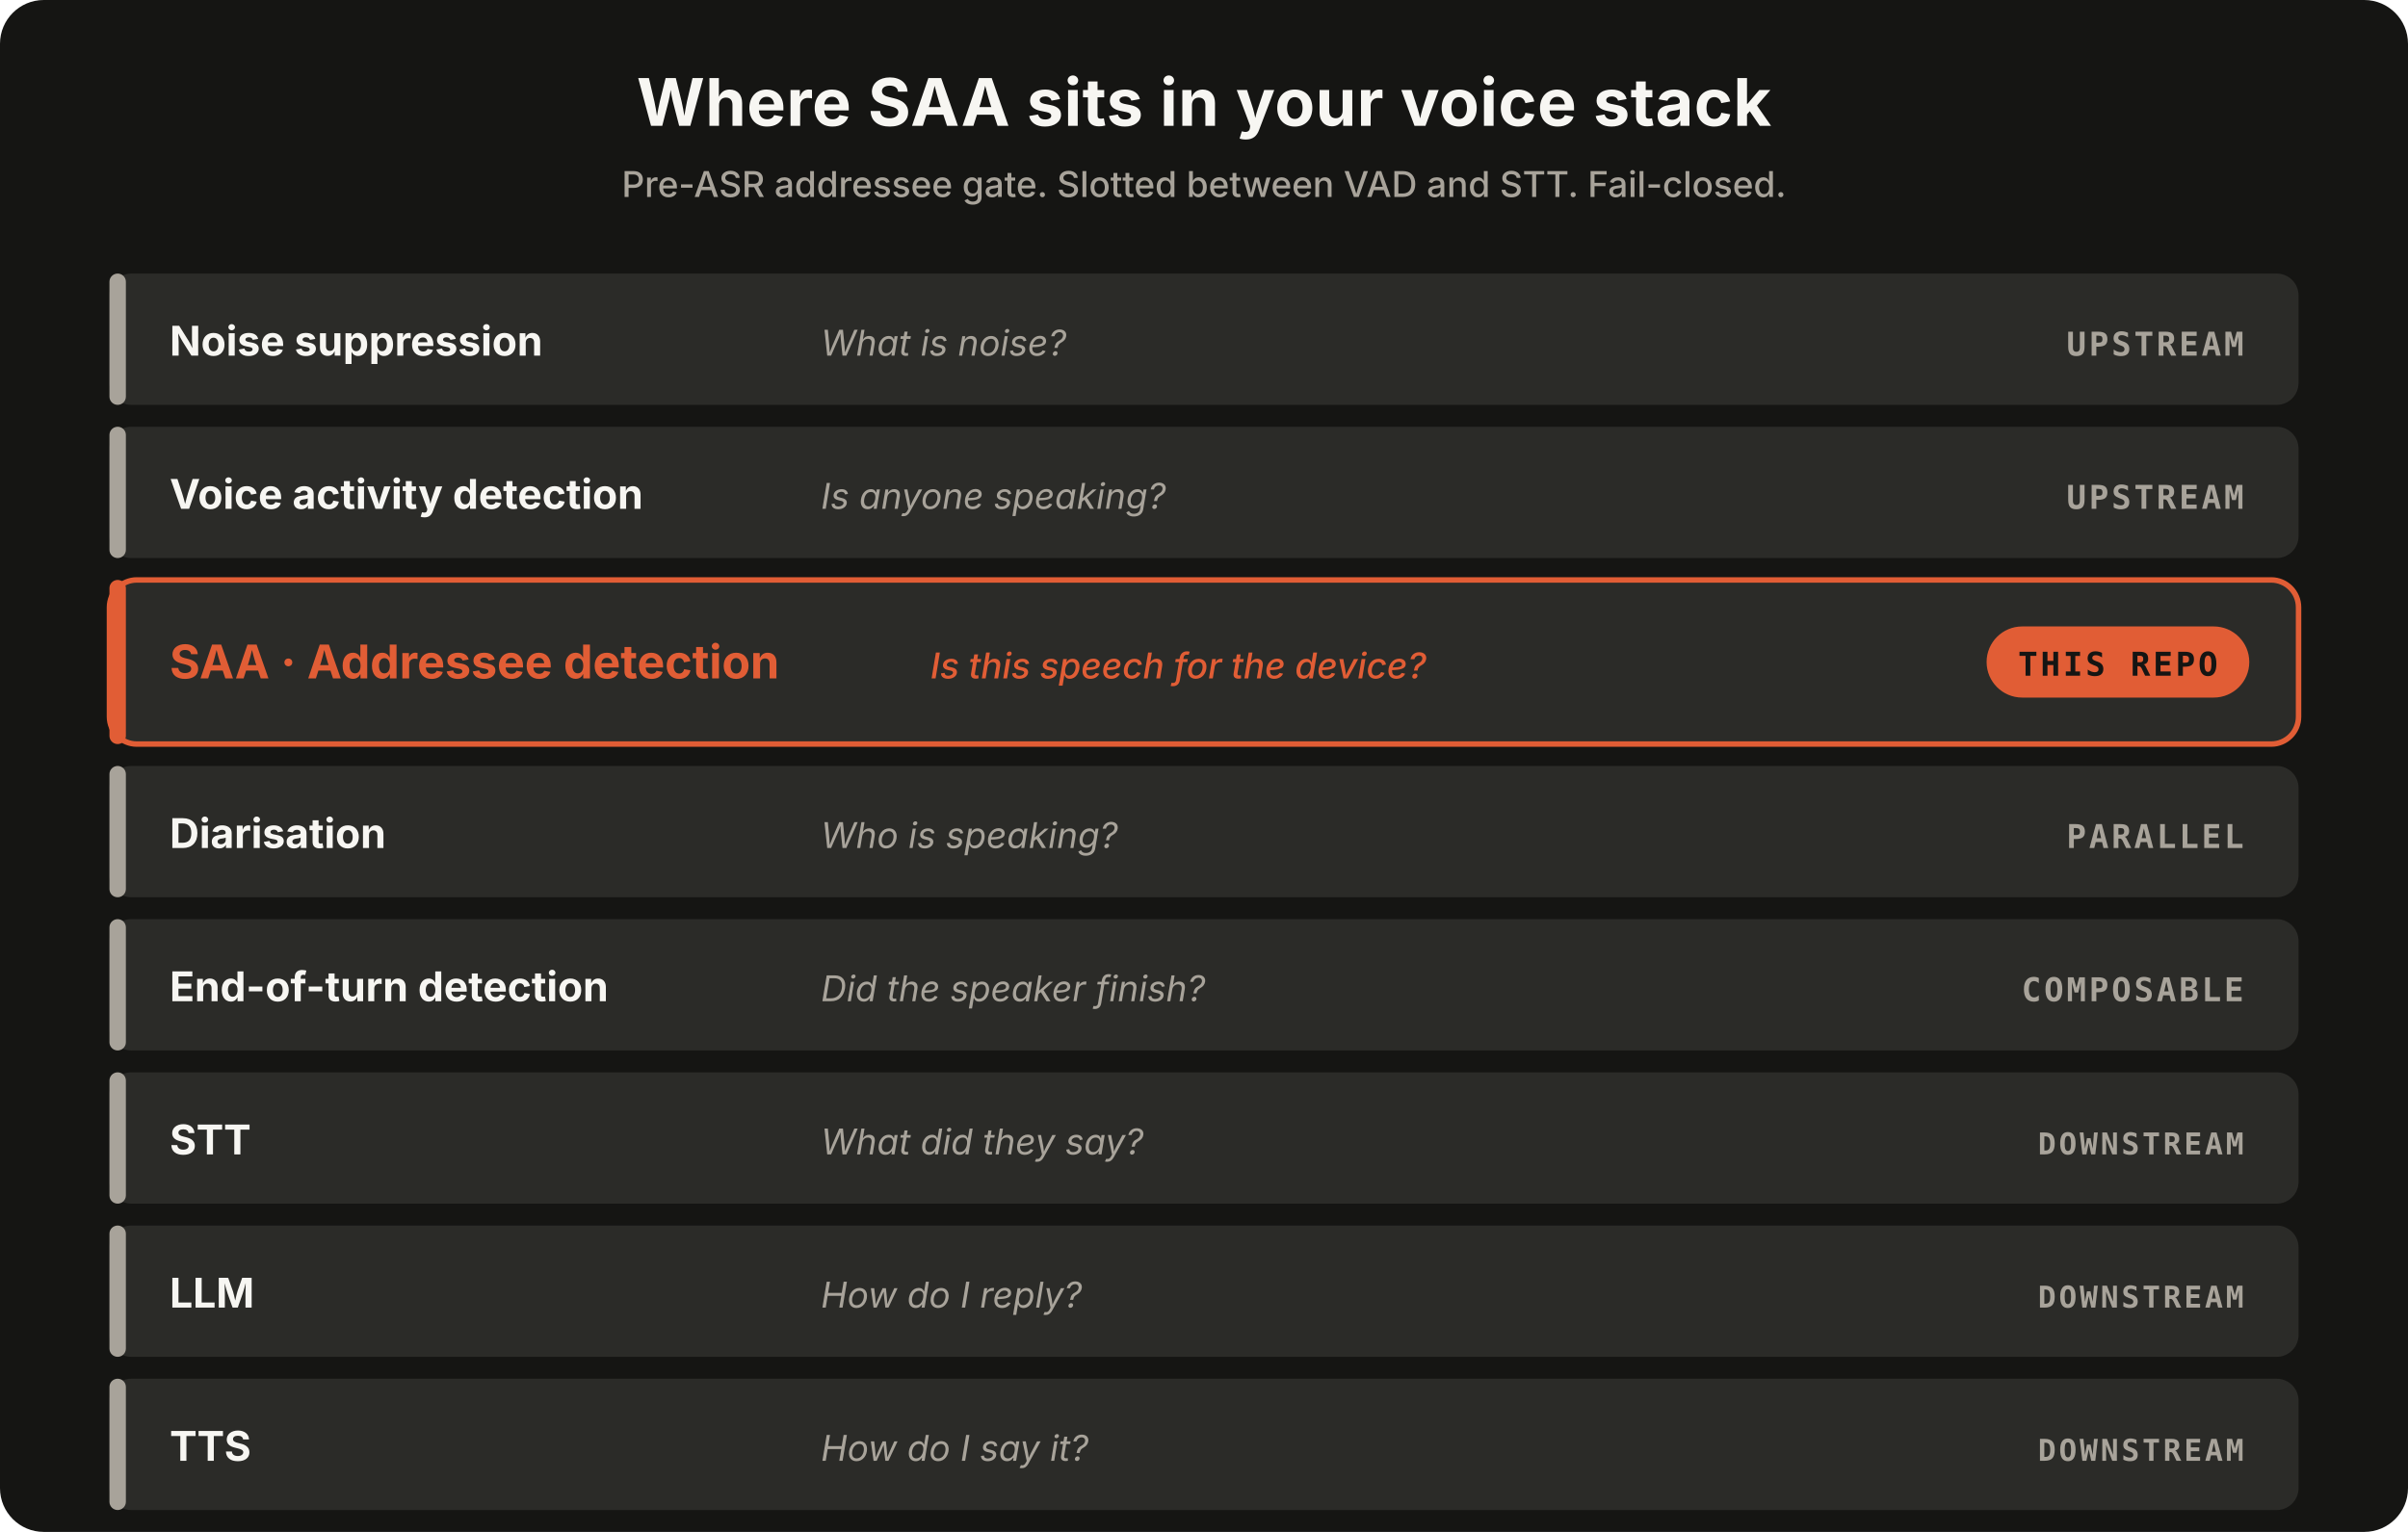
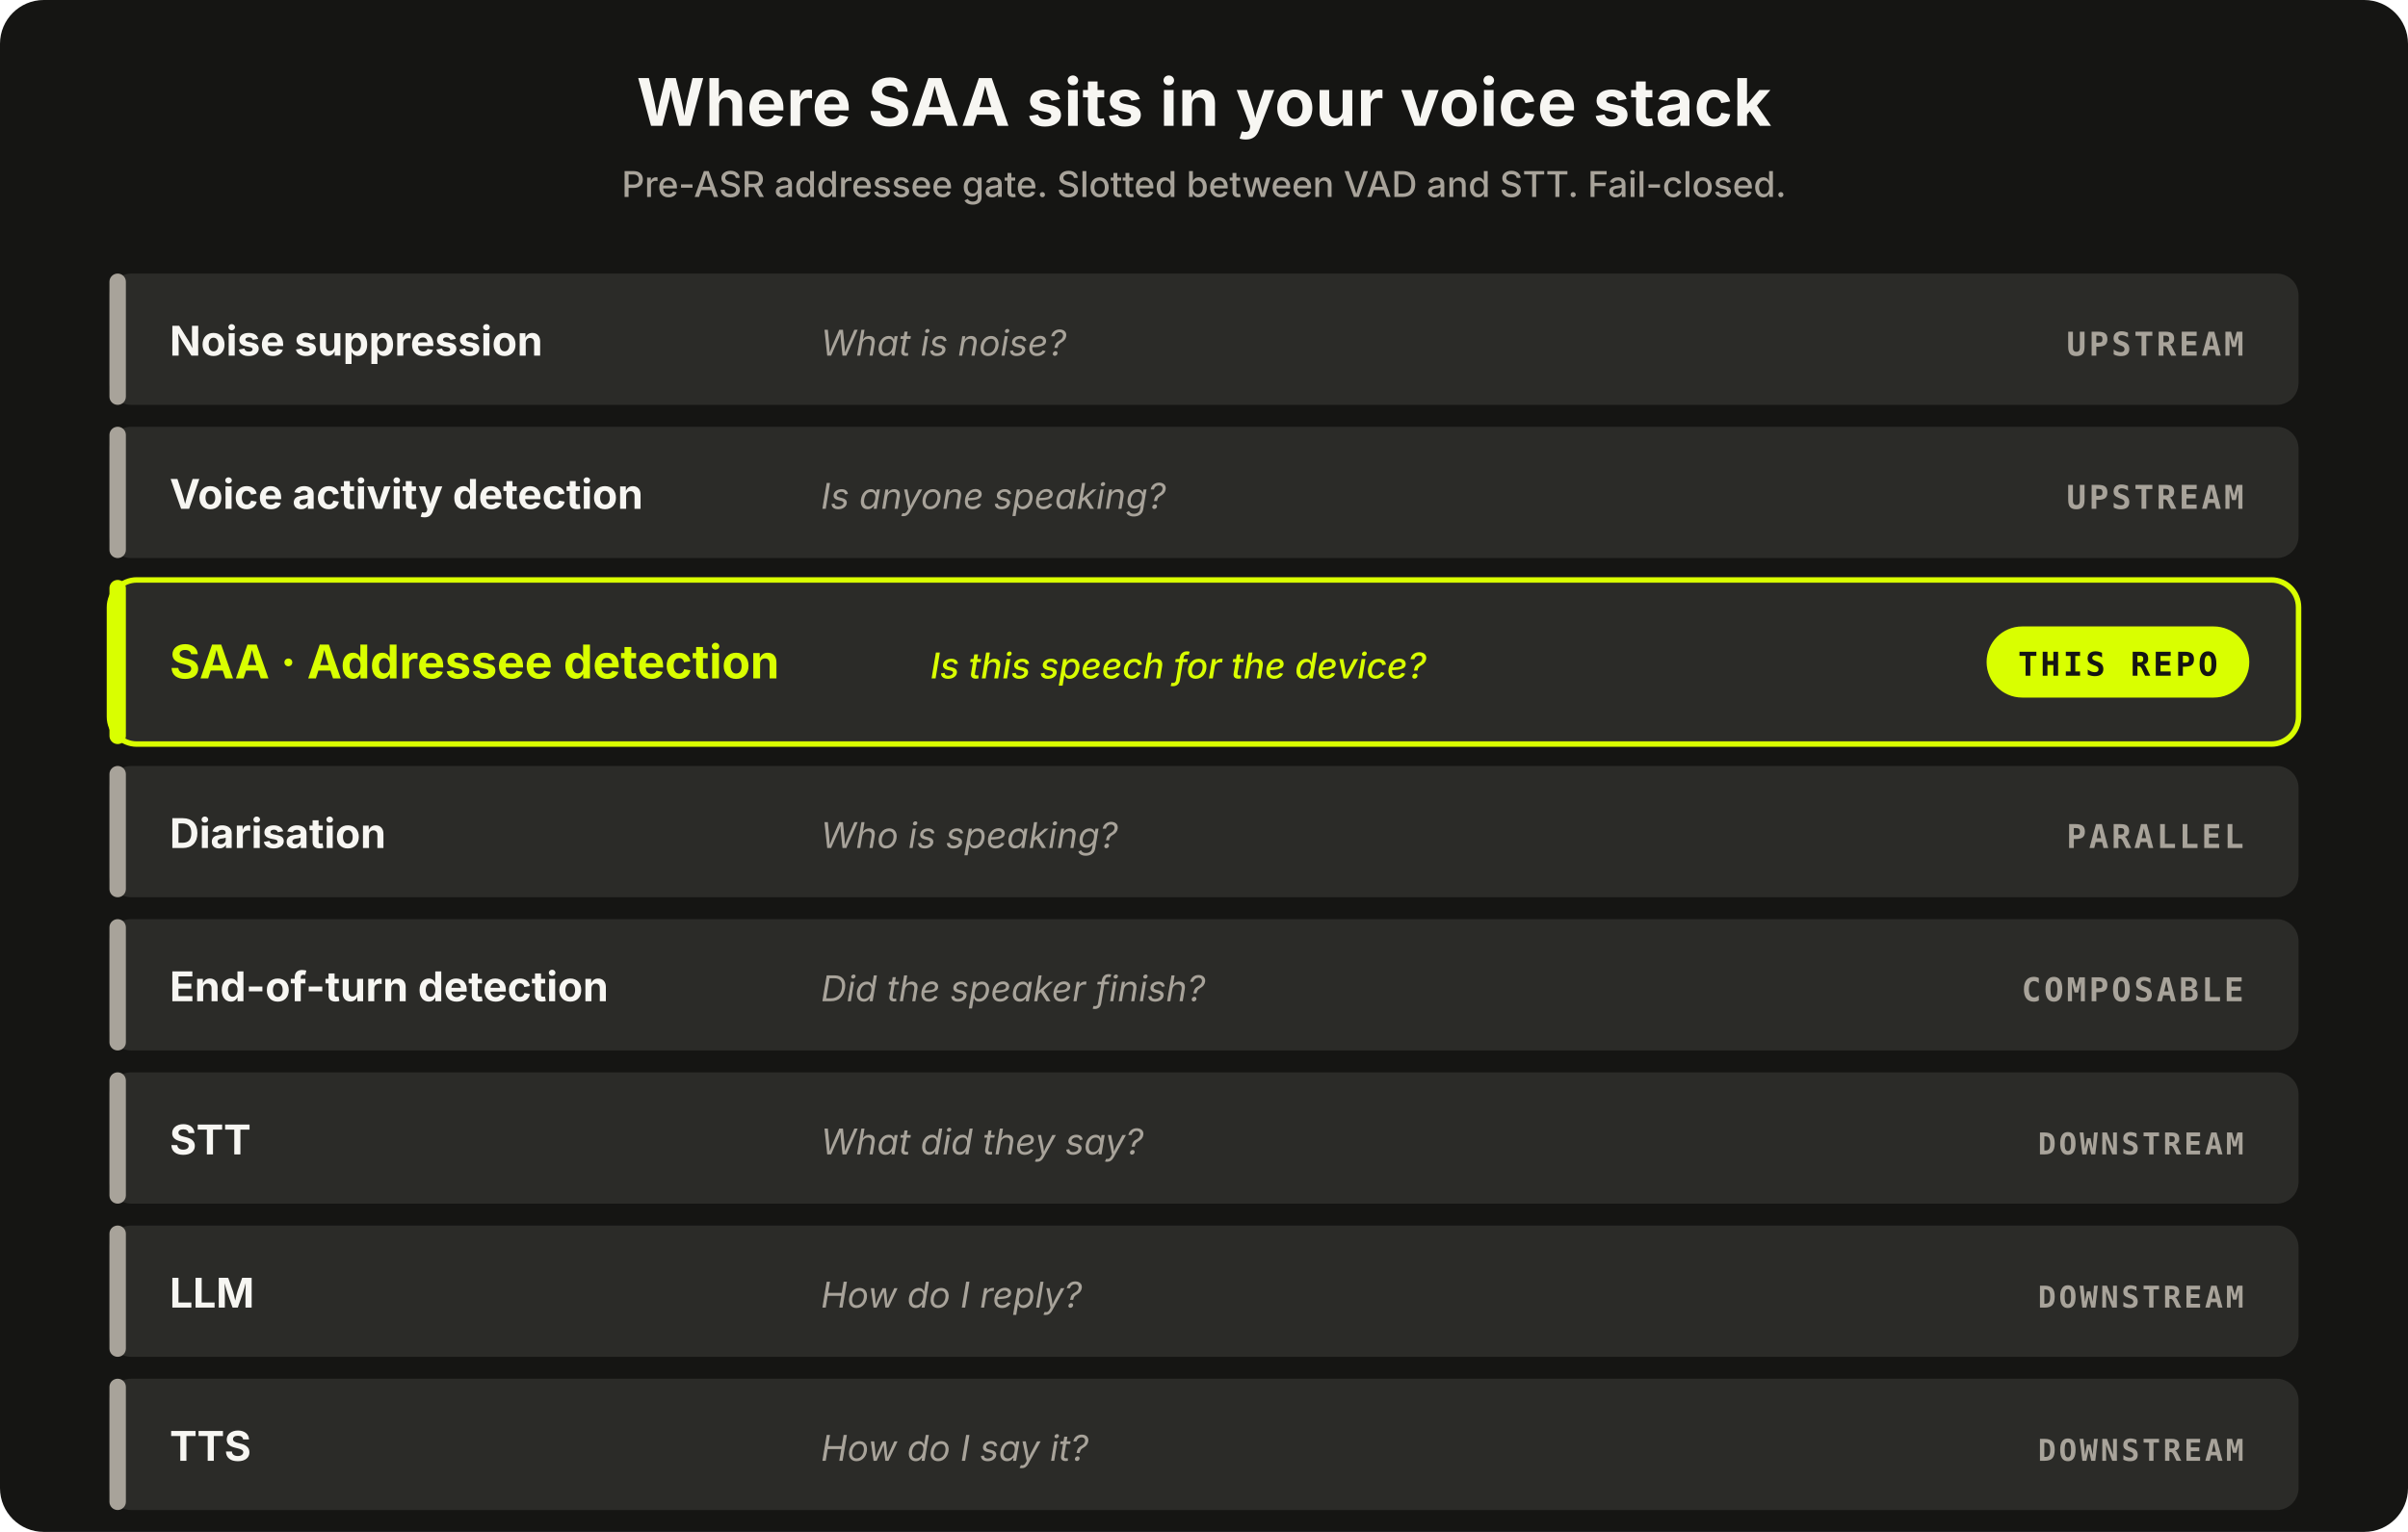
<svg xmlns="http://www.w3.org/2000/svg" viewBox="0 0 880 560" role="img" aria-labelledby="where-title where-desc">
  <rect x="0" y="0" width="880" height="560" rx="16" fill="#151513" />
  <text x="440" y="46" text-anchor="middle" font-family="'IBM Plex Sans Condensed', 'IBM Plex Sans', -apple-system, BlinkMacSystemFont, 'Inter', system-ui, sans-serif" font-size="24" font-weight="700" fill="#F7F6F2" letter-spacing="0.2">Where SAA sits in your voice stack</text>
  <text x="440" y="72" text-anchor="middle" font-family="'IBM Plex Sans', -apple-system, BlinkMacSystemFont, 'Inter', system-ui, sans-serif" font-size="13" font-weight="500" fill="#A8A39A">Pre-ASR addressee gate. Slotted between VAD and STT. Fail-closed.</text>
  <g font-family="'IBM Plex Sans', -apple-system, BlinkMacSystemFont, 'Inter', system-ui, sans-serif">
    <g transform="translate(40 100)">
      <rect width="800" height="48" rx="8" fill="#2B2B28" />
      <rect x="0" y="0" width="6" height="48" rx="3" fill="#A8A39A" />
      <text x="22" y="30" font-size="15" font-weight="700" fill="#F7F6F2">Noise suppression</text>
      <text x="260" y="30" font-size="13" font-weight="400" fill="#A8A39A" font-style="italic">What is noise?</text>
      <text x="780" y="30" text-anchor="end" font-size="12" font-weight="700" fill="#A8A39A" letter-spacing="1" font-family="'IBM Plex Mono', ui-monospace, SFMono-Regular, monospace">UPSTREAM</text>
    </g>
    <g transform="translate(40 156)">
      <rect width="800" height="48" rx="8" fill="#2B2B28" />
      <rect x="0" y="0" width="6" height="48" rx="3" fill="#A8A39A" />
      <text x="22" y="30" font-size="15" font-weight="700" fill="#F7F6F2">Voice activity detection</text>
      <text x="260" y="30" font-size="13" font-weight="400" fill="#A8A39A" font-style="italic">Is anyone speaking?</text>
      <text x="780" y="30" text-anchor="end" font-size="12" font-weight="700" fill="#A8A39A" letter-spacing="1" font-family="'IBM Plex Mono', ui-monospace, SFMono-Regular, monospace">UPSTREAM</text>
    </g>
    <g transform="translate(40 212)">
-       <rect width="800" height="60" rx="10" fill="#2B2B28" stroke="#E15D35" stroke-width="2" />
-       <rect x="0" y="0" width="6" height="60" rx="3" fill="#E15D35" />
-       <text x="22" y="36" font-size="17" font-weight="700" fill="#E15D35">SAA · Addressee detection</text>
-       <text x="300" y="36" font-size="13" font-weight="500" fill="#E15D35" font-style="italic">Is this speech for the device?</text>
+       <rect width="800" height="60" rx="10" fill="#2B2B28" stroke="#D9FF00" stroke-width="2" />
+       <rect x="0" y="0" width="6" height="60" rx="3" fill="#D9FF00" />
+       <text x="22" y="36" font-size="17" font-weight="700" fill="#D9FF00">SAA · Addressee detection</text>
+       <text x="300" y="36" font-size="13" font-weight="500" fill="#D9FF00" font-style="italic">Is this speech for the device?</text>
      <g transform="translate(686 17)">
-         <rect width="96" height="26" rx="13" fill="#E15D35" />
+         <rect width="96" height="26" rx="13" fill="#D9FF00" />
        <text x="48" y="18" text-anchor="middle" font-size="12" font-weight="700" fill="#151513" letter-spacing="1" font-family="'IBM Plex Mono', ui-monospace, SFMono-Regular, monospace">THIS REPO</text>
      </g>
    </g>
    <g transform="translate(40 280)">
      <rect width="800" height="48" rx="8" fill="#2B2B28" />
      <rect x="0" y="0" width="6" height="48" rx="3" fill="#A8A39A" />
      <text x="22" y="30" font-size="15" font-weight="700" fill="#F7F6F2">Diarisation</text>
      <text x="260" y="30" font-size="13" font-weight="400" fill="#A8A39A" font-style="italic">Who is speaking?</text>
      <text x="780" y="30" text-anchor="end" font-size="12" font-weight="700" fill="#A8A39A" letter-spacing="1" font-family="'IBM Plex Mono', ui-monospace, SFMono-Regular, monospace">PARALLEL</text>
    </g>
    <g transform="translate(40 336)">
      <rect width="800" height="48" rx="8" fill="#2B2B28" />
      <rect x="0" y="0" width="6" height="48" rx="3" fill="#A8A39A" />
      <text x="22" y="30" font-size="15" font-weight="700" fill="#F7F6F2">End-of-turn detection</text>
      <text x="260" y="30" font-size="13" font-weight="400" fill="#A8A39A" font-style="italic">Did the speaker finish?</text>
      <text x="780" y="30" text-anchor="end" font-size="12" font-weight="700" fill="#A8A39A" letter-spacing="1" font-family="'IBM Plex Mono', ui-monospace, SFMono-Regular, monospace">COMPOSABLE</text>
    </g>
    <g transform="translate(40 392)">
      <rect width="800" height="48" rx="8" fill="#2B2B28" />
      <rect x="0" y="0" width="6" height="48" rx="3" fill="#A8A39A" />
      <text x="22" y="30" font-size="15" font-weight="700" fill="#F7F6F2">STT</text>
      <text x="260" y="30" font-size="13" font-weight="400" fill="#A8A39A" font-style="italic">What did they say?</text>
      <text x="780" y="30" text-anchor="end" font-size="11" font-weight="700" fill="#A8A39A" letter-spacing="1" font-family="'IBM Plex Mono', ui-monospace, SFMono-Regular, monospace">DOWNSTREAM</text>
    </g>
    <g transform="translate(40 448)">
      <rect width="800" height="48" rx="8" fill="#2B2B28" />
      <rect x="0" y="0" width="6" height="48" rx="3" fill="#A8A39A" />
      <text x="22" y="30" font-size="15" font-weight="700" fill="#F7F6F2">LLM</text>
      <text x="260" y="30" font-size="13" font-weight="400" fill="#A8A39A" font-style="italic">How do I reply?</text>
      <text x="780" y="30" text-anchor="end" font-size="11" font-weight="700" fill="#A8A39A" letter-spacing="1" font-family="'IBM Plex Mono', ui-monospace, SFMono-Regular, monospace">DOWNSTREAM</text>
    </g>
    <g transform="translate(40 504)">
      <rect width="800" height="48" rx="8" fill="#2B2B28" />
      <rect x="0" y="0" width="6" height="48" rx="3" fill="#A8A39A" />
      <text x="22" y="30" font-size="15" font-weight="700" fill="#F7F6F2">TTS</text>
      <text x="260" y="30" font-size="13" font-weight="400" fill="#A8A39A" font-style="italic">How do I say it?</text>
      <text x="780" y="30" text-anchor="end" font-size="11" font-weight="700" fill="#A8A39A" letter-spacing="1" font-family="'IBM Plex Mono', ui-monospace, SFMono-Regular, monospace">DOWNSTREAM</text>
    </g>
  </g>
</svg>
